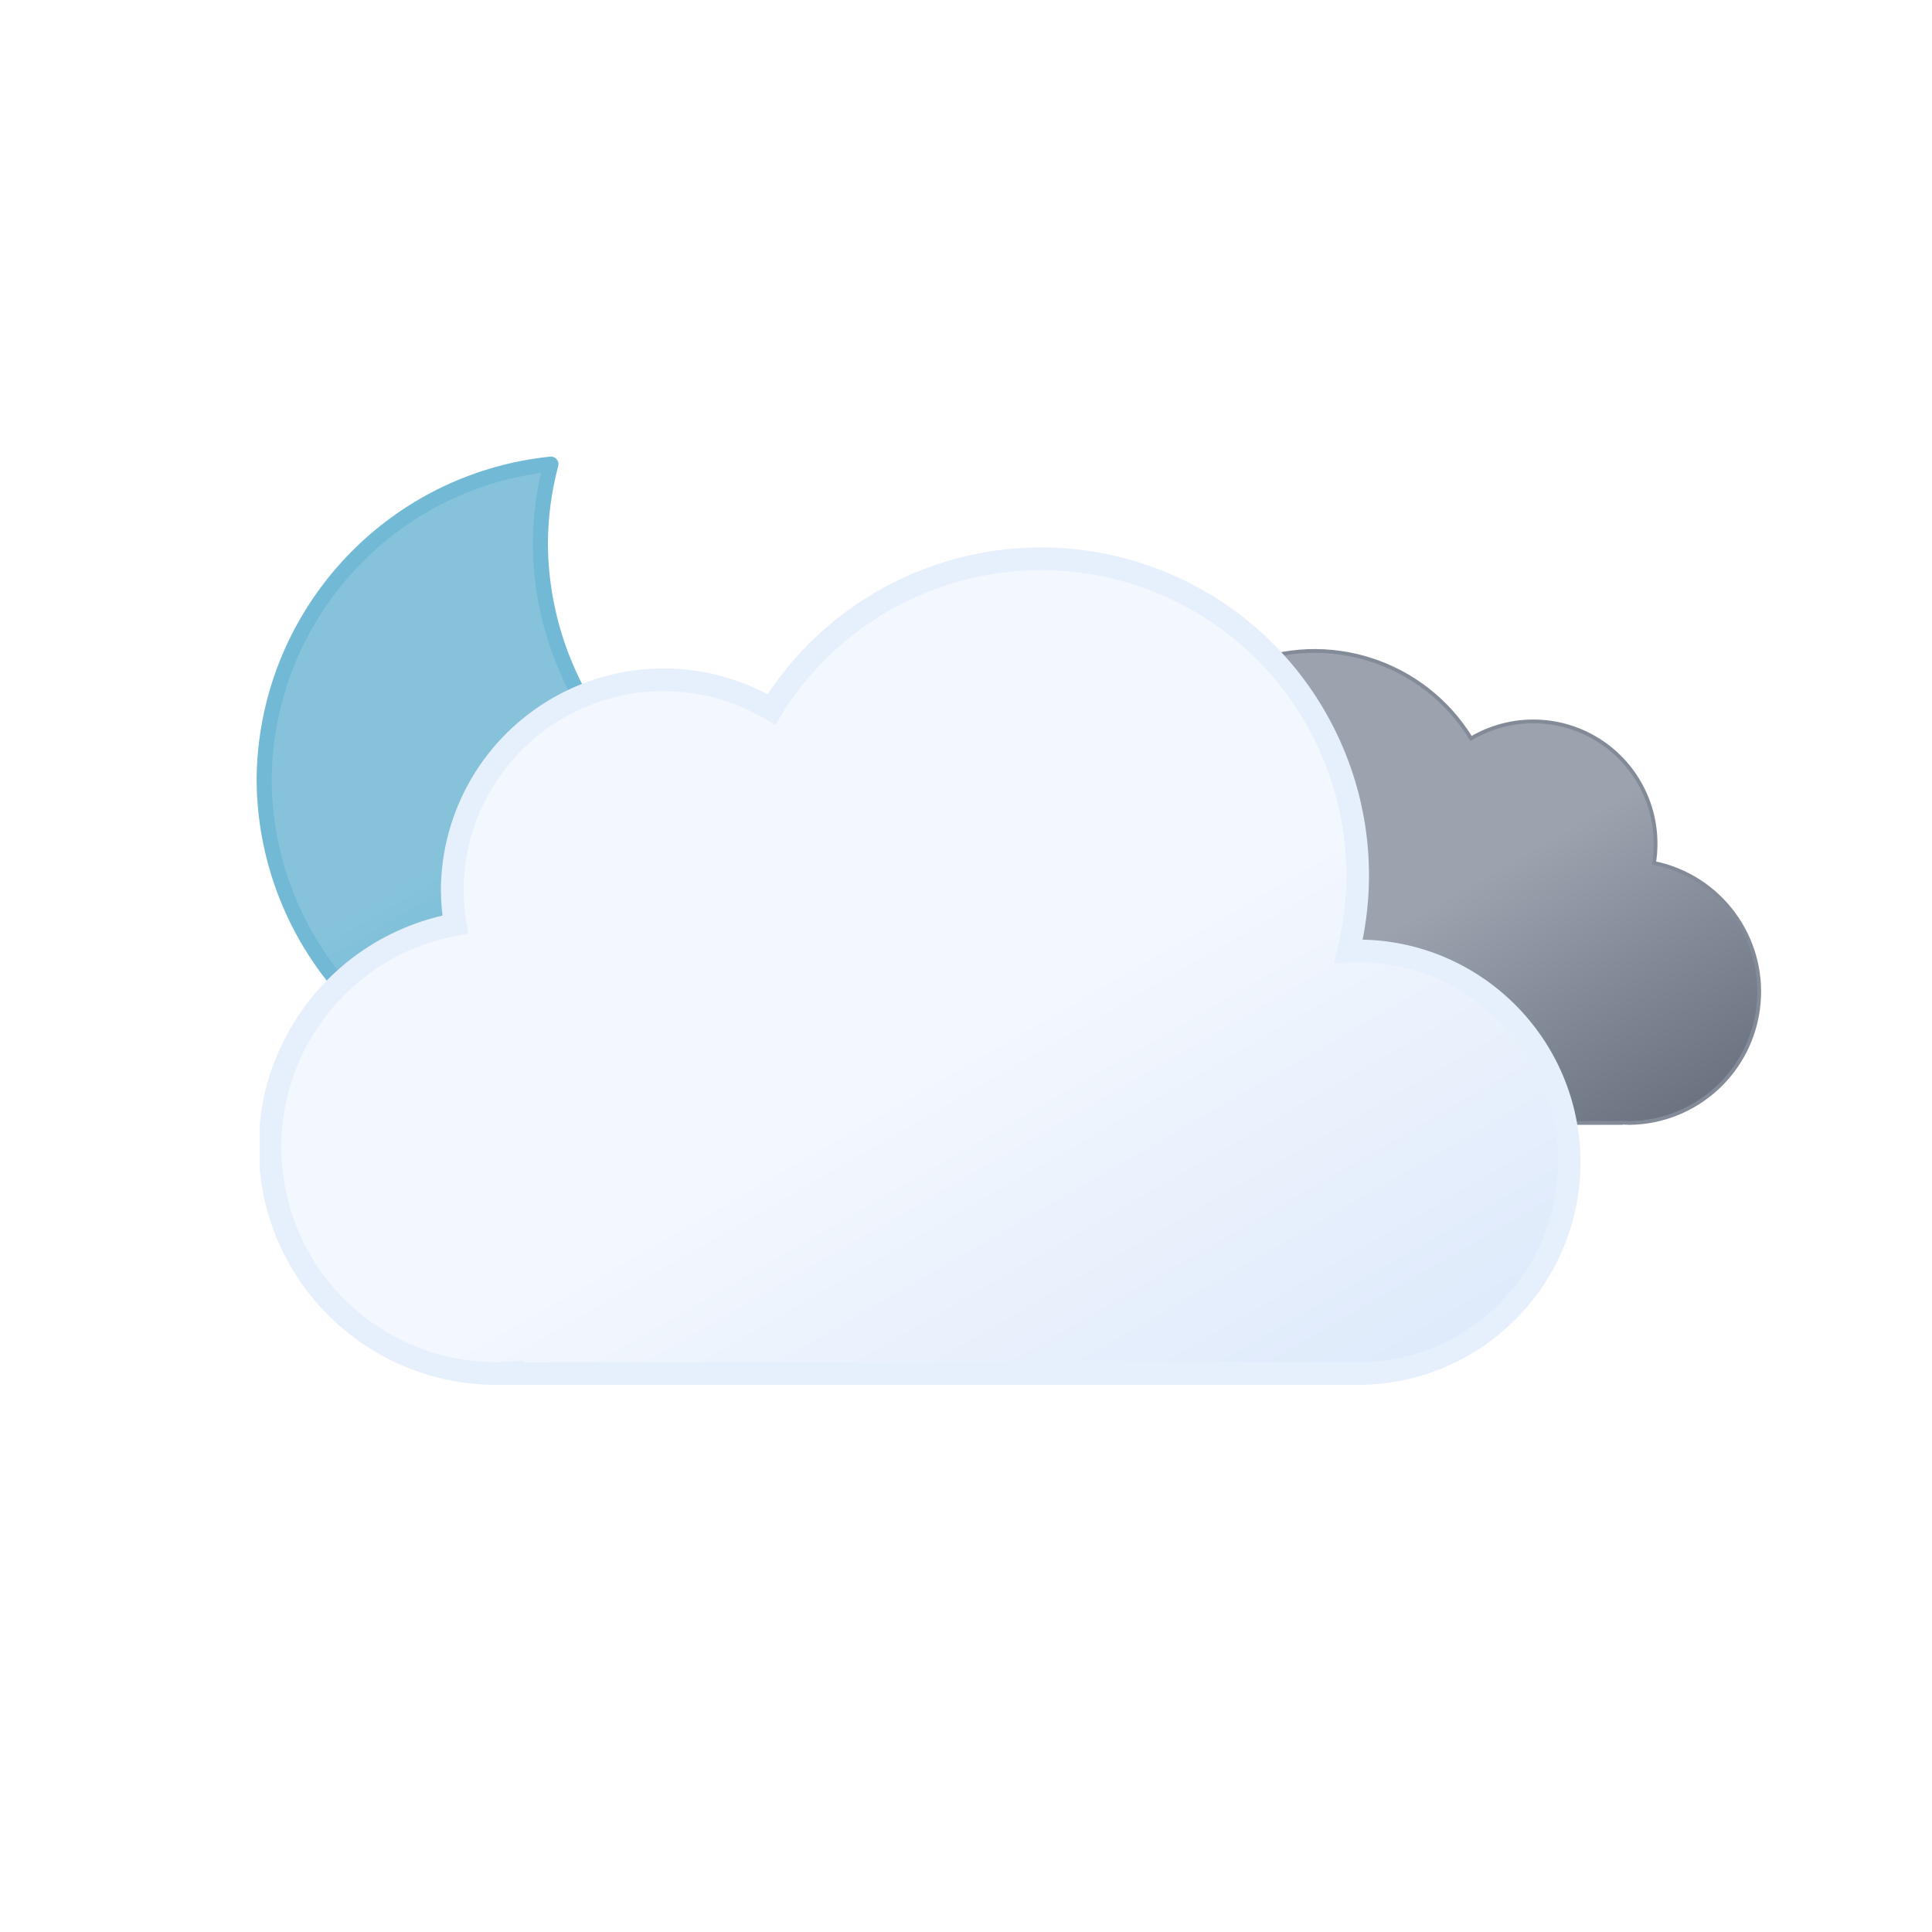
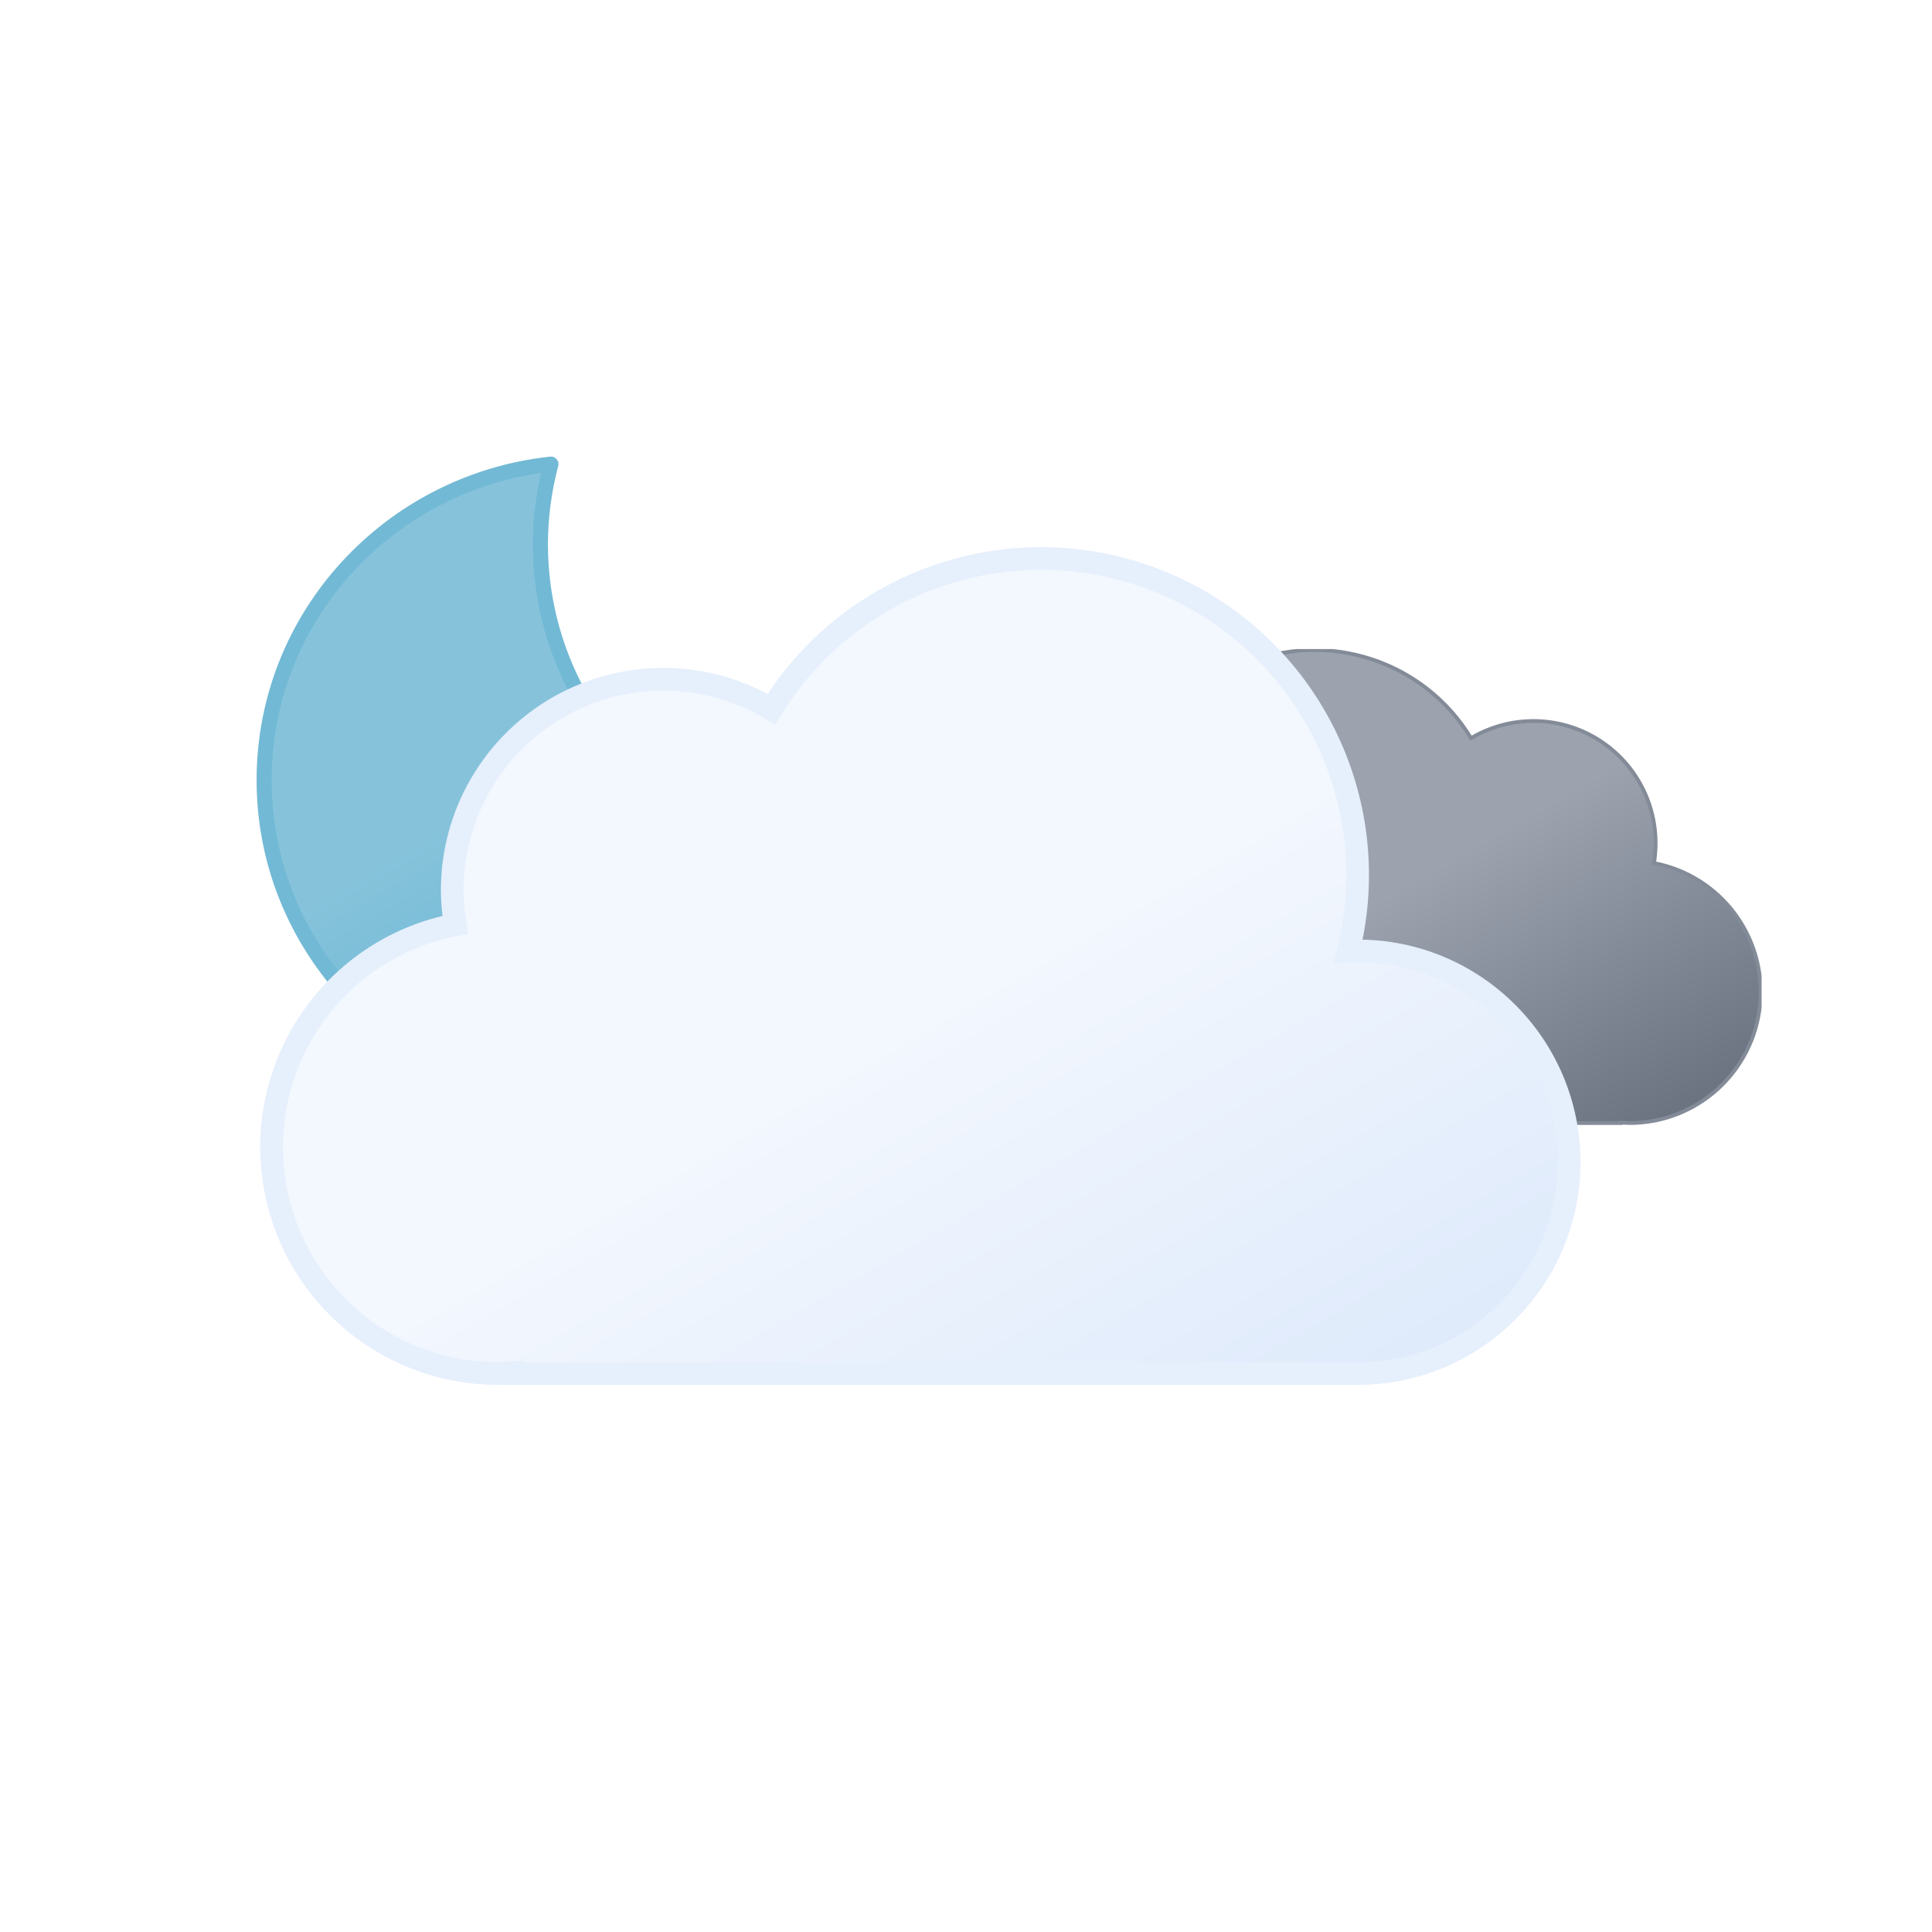
<svg xmlns="http://www.w3.org/2000/svg" xmlns:xlink="http://www.w3.org/1999/xlink" viewBox="0 0 512 512">
  <defs>
+     <linearGradient id="a" x1="99.45" y1="30.68" x2="232.64" y2="261.37" gradientUnits="userSpaceOnUse">
+       <stop offset="0" stop-color="#f3f7fe" />
+       <stop offset="0.45" stop-color="#f3f7fe" />
+       <stop offset="1" stop-color="#deeafb" />
+     </linearGradient>
+     <linearGradient id="b" x1="52.74" y1="9.62" x2="133.36" y2="149.27" gradientUnits="userSpaceOnUse">
+       <stop offset="0" stop-color="#9ca3af" />
+       <stop offset="0.45" stop-color="#9ca3af" />
+       <stop offset="1" stop-color="#6b7280" />
+     </linearGradient>
+     <linearGradient id="c" x1="34.67" y1="18.56" x2="119.21" y2="164.99" gradientUnits="userSpaceOnUse">
+       <stop offset="0" stop-color="#86c3db" />
+       <stop offset="0.45" stop-color="#86c3db" />
+       <stop offset="1" stop-color="#5eafcf" />
+     </linearGradient>
    <symbol id="e" viewBox="0 0 172 172">
-       <path fill="url(#c)" stroke="#72b9d5" stroke-linecap="round" stroke-linejoin="round" stroke-width="4" d="M160.6 107.4a84.8 84.8 0 01-85.4-84.3A83.3 83.3 0 0178 2 84.7 84.7 0 002 85.7 84.8 84.8 0 0087.4 170a85.2 85.2 0 0082.6-63.1 88 88 0 01-9.4.5Z" />
+       <path d="M160.62,107.4c-47.17,0-85.41-37.73-85.41-84.26A83.31,83.31,0,0,1,78,2C35.27,6.61,2,42.33,2,85.73,2,132.27,40.24,170,87.41,170A85.16,85.16,0,0,0,170,106.87,88,88,0,0,1,160.62,107.4Z" stroke="#72b9d5" stroke-linecap="round" stroke-linejoin="round" stroke-width="4" fill="url(#c)" />
    </symbol>
-     <symbol id="g" viewBox="0 0 200.3 126.1">
-       <path fill="url(#b)" stroke="#848b98" stroke-miterlimit="10" d="M.5 93.2a32.4 32.4 0 0032.4 32.4h129.8v-.1l2.3.1a34.8 34.8 0 006.5-68.9 32.4 32.4 0 00-48.5-33 48.6 48.6 0 00-88.6 37.1h-1.5A32.4 32.4 0 00.5 93.1Z" />
+     <symbol id="g" viewBox="0 0 200.26 126.12">
+       <path d="M.5,93.18a32.44,32.44,0,0,0,32.44,32.44H162.69v-.12c.77,0,1.53.12,2.31.12a34.75,34.75,0,0,0,6.49-68.89A32.38,32.38,0,0,0,123,23.62,48.58,48.58,0,0,0,34.4,60.81c-.49,0-1-.07-1.46-.07A32.44,32.44,0,0,0,.5,93.18Z" stroke="#848b98" stroke-miterlimit="10" fill="url(#b)" />
    </symbol>
    <symbol id="h" viewBox="0 0 350 222">
-       <path fill="url(#a)" stroke="#e6effc" stroke-miterlimit="10" stroke-width="6" d="m291 107-2.5.1A83.9 83.9 0 00135.6 43 56 56 0 0051 91a56.6 56.6 0 00.8 9A60 60 0 0063 219l4-.2v.2h224a56 56 0 000-112Z" />
+       <path d="M291,107c-.85,0-1.68.09-2.53.13A83.9,83.9,0,0,0,135.6,42.92,55.91,55.91,0,0,0,51,91a56.56,56.56,0,0,0,.8,9.08A60,60,0,0,0,63,219c1.35,0,2.67-.11,4-.2v.2H291a56,56,0,0,0,0-112Z" stroke="#e6effc" stroke-miterlimit="10" stroke-width="6" fill="url(#a)" />
    </symbol>
    <symbol id="f" viewBox="0 0 398 222">
-       <use xlink:href="#g" width="200.3" height="126.1" transform="translate(198 27)" />
-       <use xlink:href="#h" width="350" height="222" />
+       <use width="200.26" height="126.12" transform="translate(198 27)" xlink:href="#g" />
+       <use width="350" height="222" xlink:href="#h" />
    </symbol>
-     <symbol id="d" viewBox="0 0 398.8 246">
-       <use xlink:href="#e" width="172" height="172" />
-       <use xlink:href="#f" width="398" height="222" transform="translate(.84 24)" />
+     <symbol id="d" viewBox="0 0 398.84 246">
+       <use width="172" height="172" xlink:href="#e" />
+       <use width="398" height="222" transform="translate(0.84 24)" xlink:href="#f" />
    </symbol>
-     <linearGradient id="a" x1="99.5" x2="232.6" y1="30.7" y2="261.4" gradientUnits="userSpaceOnUse">
-       <stop offset="0" stop-color="#f3f7fe" />
-       <stop offset=".5" stop-color="#f3f7fe" />
-       <stop offset="1" stop-color="#deeafb" />
-     </linearGradient>
-     <linearGradient id="b" x1="52.7" x2="133.4" y1="9.6" y2="149.3" gradientUnits="userSpaceOnUse">
-       <stop offset="0" stop-color="#9ca3af" />
-       <stop offset=".5" stop-color="#9ca3af" />
-       <stop offset="1" stop-color="#6b7280" />
-     </linearGradient>
-     <linearGradient id="c" x1="34.7" x2="119.2" y1="18.6" y2="165" gradientUnits="userSpaceOnUse">
-       <stop offset="0" stop-color="#86c3db" />
-       <stop offset=".5" stop-color="#86c3db" />
-       <stop offset="1" stop-color="#5eafcf" />
-     </linearGradient>
  </defs>
-   <use xlink:href="#d" width="398.8" height="246" transform="translate(68 121)" />
+   <use width="398.84" height="246" transform="translate(68 121)" xlink:href="#d" />
</svg>
